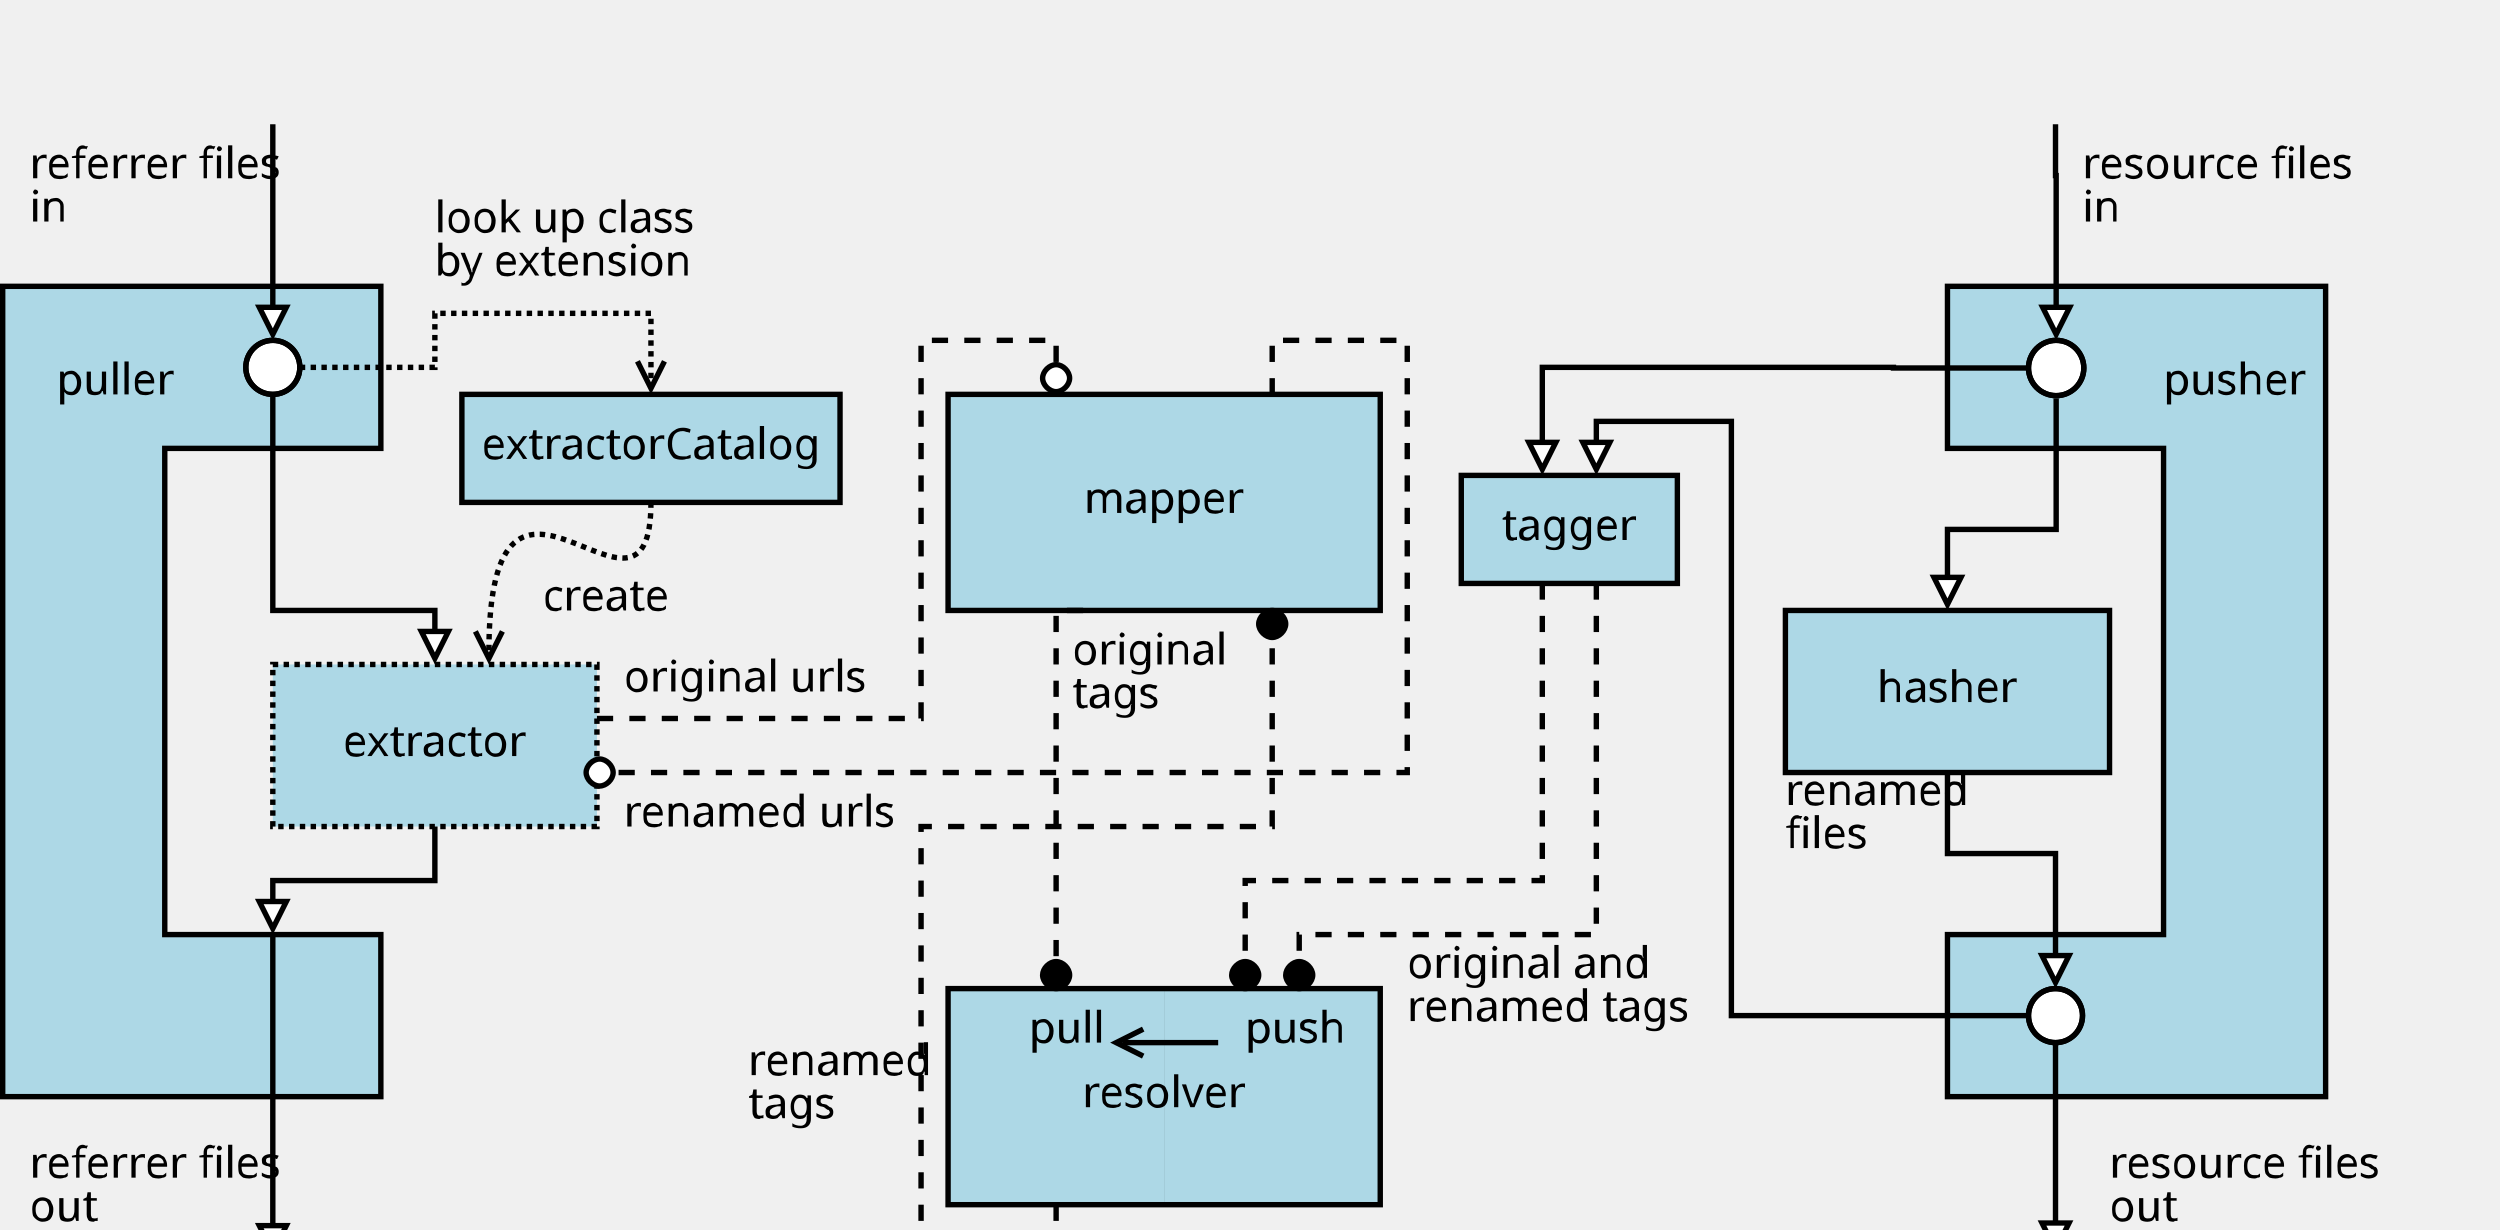
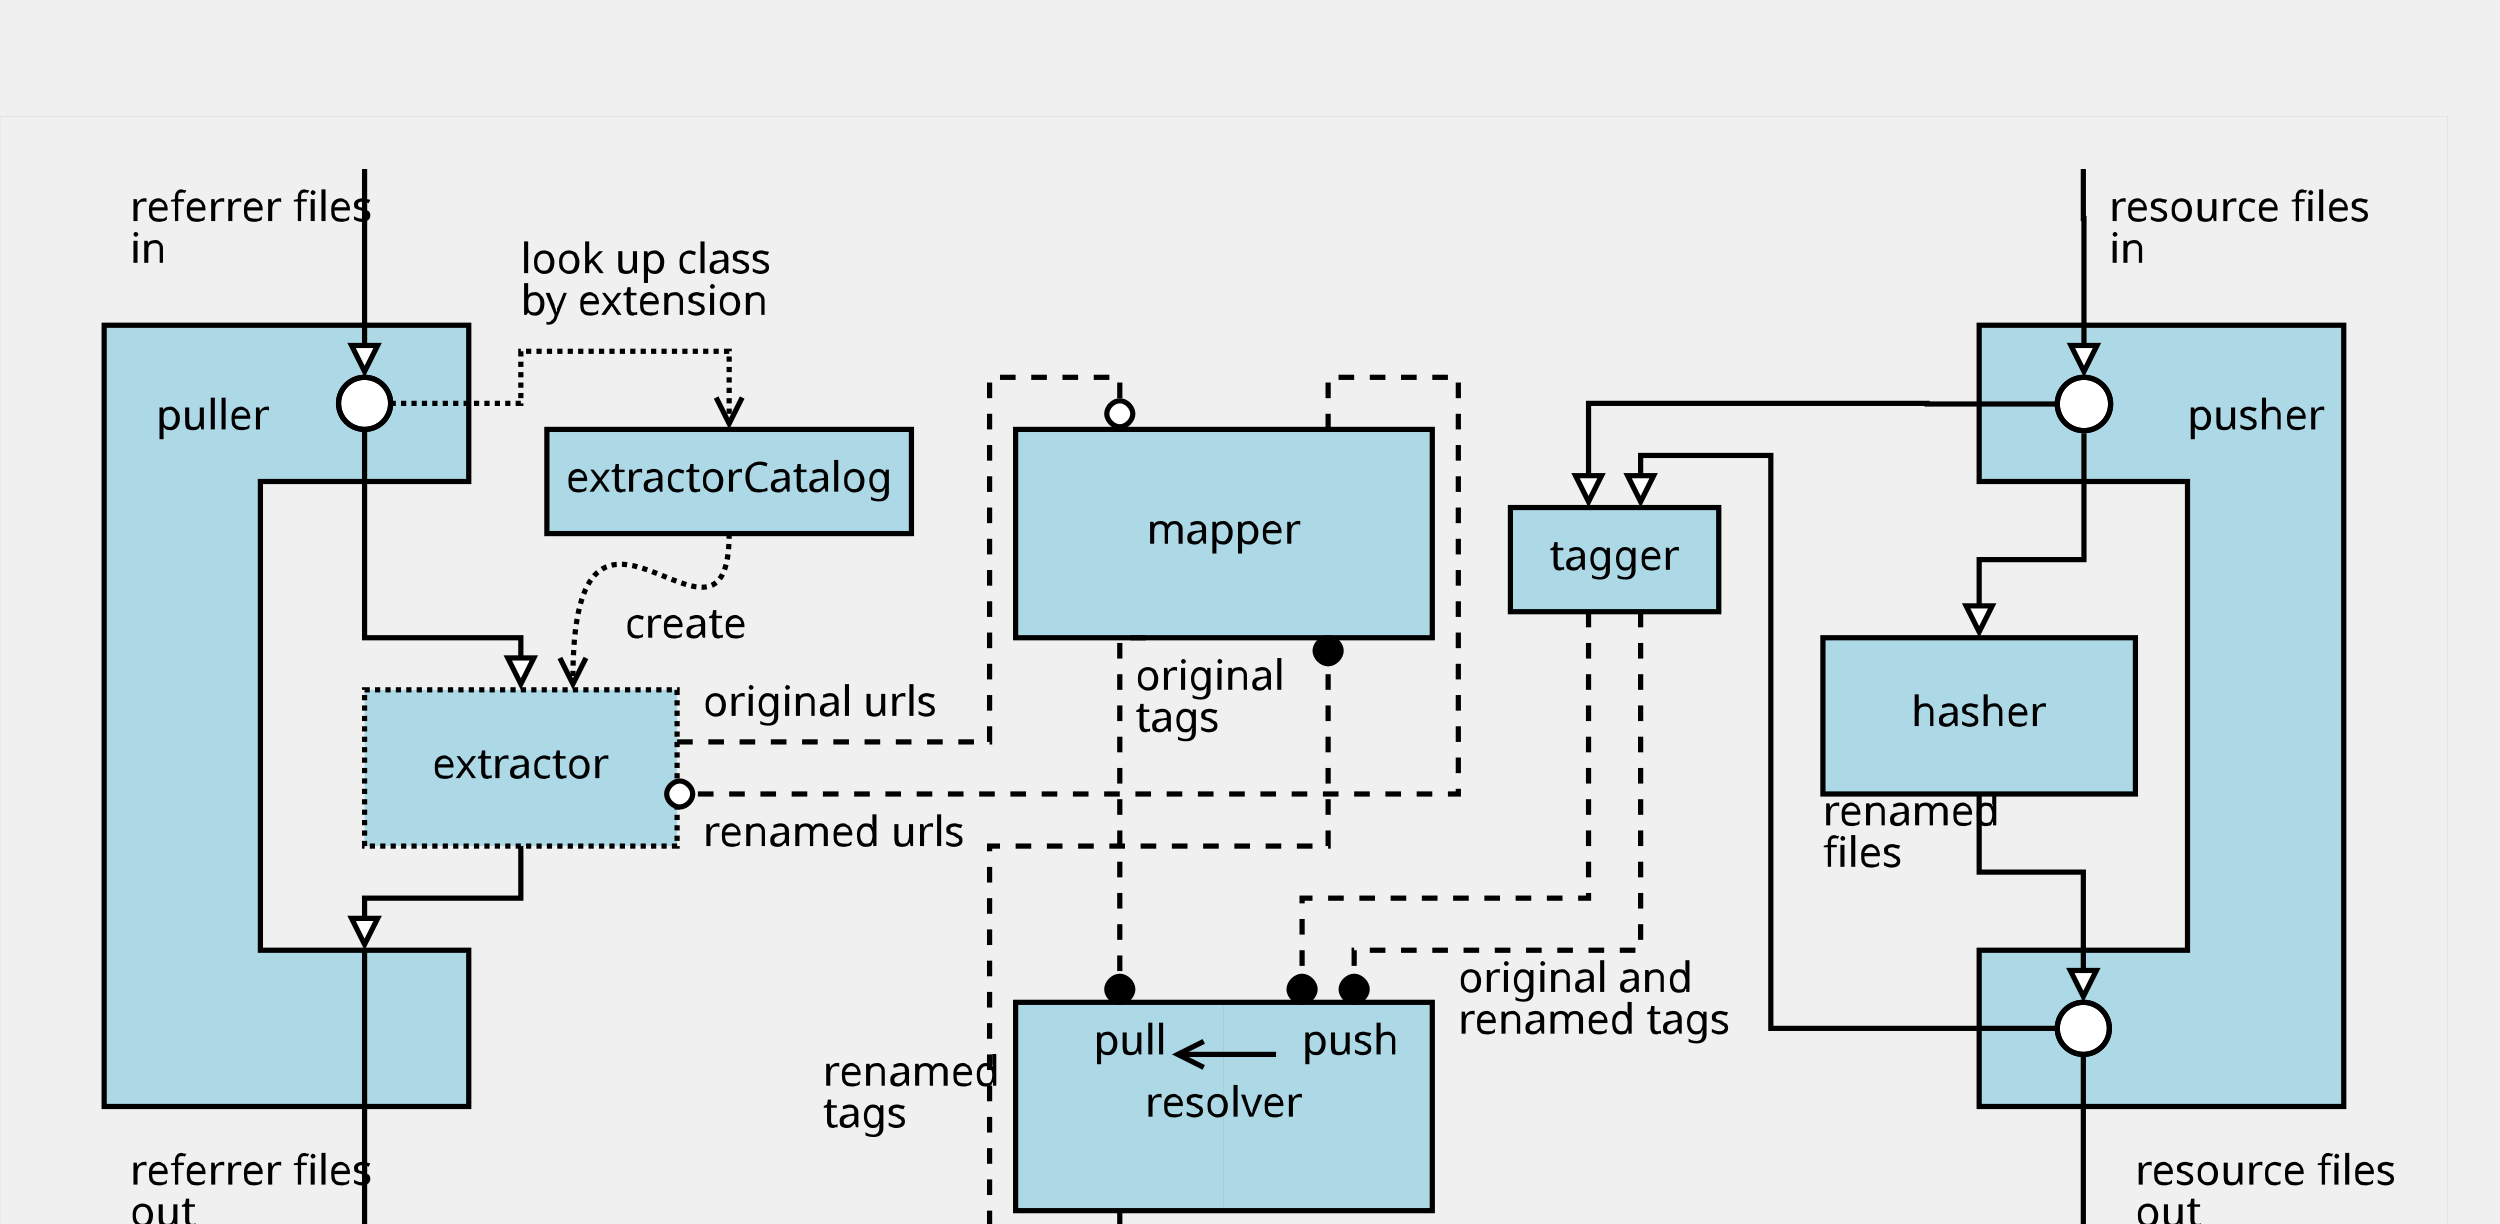
- <svg xmlns="http://www.w3.org/2000/svg" width="43.328cm" height="21.302cm" viewBox="2.950 -3.050 46.278 18.252">
+ <svg xmlns="http://www.w3.org/2000/svg" width="47.000cm" height="23.000cm" viewBox="1.000 -4.000 48.000 19.000">
  <rect x="11.500" y="2.000" width="7.000" height="2.000" fill="#ADD8E6" stroke="none" stroke-width="0" />
  <rect x="11.500" y="2.000" width="7.000" height="2.000" fill="none" stroke="#000000" stroke-width="0.100" />
  <text x="15.000" y="3.195" fill="#000000" text-anchor="middle" font-size="0.80" font-family="sans" font-style="normal" font-weight="400">
extractorCatalog</text>
  <rect x="8.000" y="7.000" width="6.000" height="3.000" fill="#ADD8E6" stroke="none" stroke-width="0" />
  <rect x="8.000" y="7.000" width="6.000" height="3.000" fill="none" stroke="#000000" stroke-width="0.100" stroke-dasharray="0.10,0.10" />
  <text x="11.000" y="8.695" fill="#000000" text-anchor="middle" font-size="0.80" font-family="sans" font-style="normal" font-weight="400">
extractor</text>
  <polygon fill="#ADD8E6" stroke="none" stroke-width="0.100" points="3.000,0.000 10.000,0.000 10.000,3.000 6.000,3.000 6.000,12.000 10.000,12.000 10.000,15.000 3.000,15.000 " />
  <polygon fill="none" stroke="#000000" stroke-width="0.100" points="3.000,0.000 10.000,0.000 10.000,3.000 6.000,3.000 6.000,12.000 10.000,12.000 10.000,15.000 3.000,15.000 " />
  <polyline fill="none" stroke="#000000" stroke-width="0.100" points="11.000,10.000 11.000,11.000 8.000,11.000 8.000,11.388 " />
  <polygon fill="#FFFFFF" stroke="none" stroke-width="0.100" points="7.750,11.388 8.000,11.888 8.250,11.388 " />
  <polygon fill="none" stroke="#000000" stroke-width="0.100" points="7.750,11.388 8.000,11.888 8.250,11.388 " />
  <line x1="8.000" y1="12.000" x2="8.000" y2="17.388" stroke="#000000" stroke-width="0.100" />
  <polygon fill="#FFFFFF" stroke="none" stroke-width="0.100" points="7.750,17.388 8.000,17.888 8.250,17.388 " />
  <polygon fill="none" stroke="#000000" stroke-width="0.100" points="7.750,17.388 8.000,17.888 8.250,17.388 " />
  <ellipse cx="8.000" cy="1.500" rx="0.500" ry="0.500" fill="#FFFFFF" stroke="none" />
  <ellipse cx="8.000" cy="1.500" rx="0.500" ry="0.500" fill="none" stroke="#000000" stroke-width="0.100" />
  <ellipse cx="8.000" cy="1.500" rx="0.500" ry="0.500" fill="none" stroke="#000000" stroke-width="0.100" />
  <polyline fill="none" stroke="#000000" stroke-width="0.100" stroke-dasharray="0.10,0.10" points="8.500,1.500 11.000,1.500 11.000,0.500 15.000,0.500 15.000,1.776 " />
  <polyline fill="none" stroke="#000000" stroke-width="0.100" points="14.750,1.388 15.000,1.888 15.250,1.388 " />
  <polyline fill="none" stroke="#000000" stroke-width="0.100" points="8.000,-3.000 8.000,-2.000 8.000,-2.000 8.000,0.388 " />
  <polygon fill="#FFFFFF" stroke="none" stroke-width="0.100" points="7.750,0.388 8.000,0.888 8.250,0.388 " />
  <polygon fill="none" stroke="#000000" stroke-width="0.100" points="7.750,0.388 8.000,0.888 8.250,0.388 " />
  <polyline fill="none" stroke="#000000" stroke-width="0.100" points="8.000,2.000 8.000,6.000 11.000,6.000 11.000,6.388 " />
  <polygon fill="#FFFFFF" stroke="none" stroke-width="0.100" points="10.750,6.388 11.000,6.888 11.250,6.388 " />
  <polygon fill="none" stroke="#000000" stroke-width="0.100" points="10.750,6.388 11.000,6.888 11.250,6.388 " />
  <path stroke="#000000" fill="none" stroke-width="0.100" stroke-dasharray="0.10,0.10" d="M 15.000,4.000 C 15.000,7.000 12.000,2.000 12.000,6.776 " />
  <polyline fill="none" stroke="#000000" stroke-width="0.100" points="11.750,6.388 12.000,6.888 12.250,6.388 " />
  <text x="4.000" y="2.000" fill="#000000" text-anchor="start" font-size="0.80" font-family="sans" font-style="normal" font-weight="400">
puller</text>
  <rect x="20.500" y="13.000" width="8.000" height="4.000" fill="#ADD8E6" stroke="none" stroke-width="0" />
  <rect x="20.500" y="13.000" width="8.000" height="4.000" fill="none" stroke="#000000" stroke-width="0.100" />
  <text x="24.500" y="15.195" fill="#000000" text-anchor="middle" font-size="0.80" font-family="sans" font-style="normal" font-weight="400">
resolver</text>
  <polyline fill="none" stroke="#000000" stroke-width="0.100" stroke-dasharray="0.30,0.30" points="14.000,8.000 14.000,8.000 20.000,8.000 20.000,1.000 22.500,1.000 22.500,1.450 " />
  <path stroke="none" fill="#FFFFFF" stroke-width="0.100" d="M 22.500,1.950 C 22.375,1.950 22.250,1.825 22.250,1.700 C 22.250,1.575 22.375,1.450 22.500,1.450 C 22.625,1.450 22.750,1.575 22.750,1.700 C 22.750,1.825 22.625,1.950 22.500,1.950 " />
  <path stroke="#000000" fill="none" stroke-width="0.100" d="M 22.500,1.950 C 22.375,1.950 22.250,1.825 22.250,1.700 C 22.250,1.575 22.375,1.450 22.500,1.450 C 22.625,1.450 22.750,1.575 22.750,1.700 C 22.750,1.825 22.625,1.950 22.500,1.950 " />
  <rect x="20.500" y="2.000" width="8.000" height="4.000" fill="#ADD8E6" stroke="none" stroke-width="0" />
  <rect x="20.500" y="2.000" width="8.000" height="4.000" fill="none" stroke="#000000" stroke-width="0.100" />
  <text x="24.500" y="4.195" fill="#000000" text-anchor="middle" font-size="0.80" font-family="sans" font-style="normal" font-weight="400">
mapper</text>
  <polyline fill="none" stroke="#000000" stroke-width="0.100" stroke-dasharray="0.30,0.30" points="23.000,6.000 22.500,6.000 22.500,13.000 " />
  <path stroke="none" fill="#000000" stroke-width="0.100" d="M 22.500,13.000 C 22.375,13.000 22.250,12.875 22.250,12.750 C 22.250,12.625 22.375,12.500 22.500,12.500 C 22.625,12.500 22.750,12.625 22.750,12.750 C 22.750,12.875 22.625,13.000 22.500,13.000 " />
  <path stroke="#000000" fill="none" stroke-width="0.100" d="M 22.500,13.000 C 22.375,13.000 22.250,12.875 22.250,12.750 C 22.250,12.625 22.375,12.500 22.500,12.500 C 22.625,12.500 22.750,12.625 22.750,12.750 C 22.750,12.875 22.625,13.000 22.500,13.000 " />
  <polygon fill="#ADD8E6" stroke="none" stroke-width="0.100" points="46.000,0.000 39.000,0.000 39.000,3.000 43.000,3.000 43.000,12.000 39.000,12.000 39.000,15.000 46.000,15.000 " />
  <polygon fill="none" stroke="#000000" stroke-width="0.100" points="46.000,0.000 39.000,0.000 39.000,3.000 43.000,3.000 43.000,12.000 39.000,12.000 39.000,15.000 46.000,15.000 " />
  <polyline fill="none" stroke="#000000" stroke-width="0.100" stroke-dasharray="0.30,0.30" points="22.500,17.000 22.500,18.000 20.000,18.000 20.000,10.000 26.500,10.000 26.500,6.000 " />
  <path stroke="none" fill="#000000" stroke-width="0.100" d="M 26.500,6.000 C 26.625,6.000 26.750,6.125 26.750,6.250 C 26.750,6.375 26.625,6.500 26.500,6.500 C 26.375,6.500 26.250,6.375 26.250,6.250 C 26.250,6.125 26.375,6.000 26.500,6.000 " />
  <path stroke="#000000" fill="none" stroke-width="0.100" d="M 26.500,6.000 C 26.625,6.000 26.750,6.125 26.750,6.250 C 26.750,6.375 26.625,6.500 26.500,6.500 C 26.375,6.500 26.250,6.375 26.250,6.250 C 26.250,6.125 26.375,6.000 26.500,6.000 " />
  <polyline fill="none" stroke="#000000" stroke-width="0.100" stroke-dasharray="0.30,0.30" points="26.500,2.000 26.500,1.000 29.000,1.000 29.000,9.000 14.300,9.000 " />
  <path stroke="none" fill="#FFFFFF" stroke-width="0.100" d="M 13.800,9.000 C 13.800,8.875 13.925,8.750 14.050,8.750 C 14.175,8.750 14.300,8.875 14.300,9.000 C 14.300,9.125 14.175,9.250 14.050,9.250 C 13.925,9.250 13.800,9.125 13.800,9.000 " />
  <path stroke="#000000" fill="none" stroke-width="0.100" d="M 13.800,9.000 C 13.800,8.875 13.925,8.750 14.050,8.750 C 14.175,8.750 14.300,8.875 14.300,9.000 C 14.300,9.125 14.175,9.250 14.050,9.250 C 13.925,9.250 13.800,9.125 13.800,9.000 " />
  <ellipse cx="41.012" cy="1.512" rx="0.512" ry="0.512" fill="#FFFFFF" stroke="none" />
  <ellipse cx="41.012" cy="1.512" rx="0.512" ry="0.512" fill="none" stroke="#000000" stroke-width="0.100" />
  <ellipse cx="41.012" cy="1.512" rx="0.512" ry="0.512" fill="none" stroke="#000000" stroke-width="0.100" />
  <rect x="36.000" y="6.000" width="6.000" height="3.000" fill="#ADD8E6" stroke="none" stroke-width="0" />
  <rect x="36.000" y="6.000" width="6.000" height="3.000" fill="none" stroke="#000000" stroke-width="0.100" />
  <text x="39.000" y="7.695" fill="#000000" text-anchor="middle" font-size="0.80" font-family="sans" font-style="normal" font-weight="400">
hasher</text>
  <polyline fill="none" stroke="#000000" stroke-width="0.100" points="41.012,2.074 41.012,4.500 39.000,4.500 39.000,5.388 " />
  <polygon fill="#FFFFFF" stroke="none" stroke-width="0.100" points="38.750,5.388 39.000,5.888 39.250,5.388 " />
  <polygon fill="none" stroke="#000000" stroke-width="0.100" points="38.750,5.388 39.000,5.888 39.250,5.388 " />
  <polyline fill="none" stroke="#000000" stroke-width="0.100" points="39.000,9.000 39.000,10.500 41.000,10.500 41.000,12.388 " />
  <polygon fill="#FFFFFF" stroke="none" stroke-width="0.100" points="40.750,12.388 41.000,12.888 41.250,12.388 " />
  <polygon fill="none" stroke="#000000" stroke-width="0.100" points="40.750,12.388 41.000,12.888 41.250,12.388 " />
  <line x1="41.000" y1="14.000" x2="41.000" y2="17.339" stroke="#000000" stroke-width="0.100" />
  <polygon fill="#FFFFFF" stroke="none" stroke-width="0.100" points="40.750,17.339 41.000,17.839 41.250,17.339 " />
  <polygon fill="none" stroke="#000000" stroke-width="0.100" points="40.750,17.339 41.000,17.839 41.250,17.339 " />
  <polyline fill="none" stroke="#000000" stroke-width="0.100" points="41.000,-3.000 41.000,-2.050 41.012,-2.050 41.012,0.388 " />
  <polygon fill="#FFFFFF" stroke="none" stroke-width="0.100" points="40.762,0.388 41.012,0.888 41.262,0.388 " />
  <polygon fill="none" stroke="#000000" stroke-width="0.100" points="40.762,0.388 41.012,0.888 41.262,0.388 " />
  <text x="43.000" y="2.000" fill="#000000" text-anchor="start" font-size="0.80" font-family="sans" font-style="normal" font-weight="400">
pusher</text>
  <rect x="30.000" y="3.500" width="4.000" height="2.000" fill="#ADD8E6" stroke="none" stroke-width="0" />
  <rect x="30.000" y="3.500" width="4.000" height="2.000" fill="none" stroke="#000000" stroke-width="0.100" />
  <text x="32.000" y="4.695" fill="#000000" text-anchor="middle" font-size="0.80" font-family="sans" font-style="normal" font-weight="400">
tagger</text>
  <polyline fill="none" stroke="#000000" stroke-width="0.100" points="40.500,1.512 38.000,1.512 38.000,1.500 31.500,1.500 31.500,2.888 " />
  <polygon fill="#FFFFFF" stroke="none" stroke-width="0.100" points="31.250,2.888 31.500,3.388 31.750,2.888 " />
  <polygon fill="none" stroke="#000000" stroke-width="0.100" points="31.250,2.888 31.500,3.388 31.750,2.888 " />
  <polyline fill="none" stroke="#000000" stroke-width="0.100" stroke-dasharray="0.30,0.30" points="31.500,5.500 31.500,5.500 31.500,11.000 26.000,11.000 26.000,13.000 " />
  <path stroke="none" fill="#000000" stroke-width="0.100" d="M 26.000,13.000 C 25.875,13.000 25.750,12.875 25.750,12.750 C 25.750,12.625 25.875,12.500 26.000,12.500 C 26.125,12.500 26.250,12.625 26.250,12.750 C 26.250,12.875 26.125,13.000 26.000,13.000 " />
  <path stroke="#000000" fill="none" stroke-width="0.100" d="M 26.000,13.000 C 25.875,13.000 25.750,12.875 25.750,12.750 C 25.750,12.625 25.875,12.500 26.000,12.500 C 26.125,12.500 26.250,12.625 26.250,12.750 C 26.250,12.875 26.125,13.000 26.000,13.000 " />
  <ellipse cx="41.000" cy="13.500" rx="0.500" ry="0.500" fill="#FFFFFF" stroke="none" />
  <ellipse cx="41.000" cy="13.500" rx="0.500" ry="0.500" fill="none" stroke="#000000" stroke-width="0.100" />
  <ellipse cx="41.000" cy="13.500" rx="0.500" ry="0.500" fill="none" stroke="#000000" stroke-width="0.100" />
  <polyline fill="none" stroke="#000000" stroke-width="0.100" points="40.500,13.500 35.000,13.500 35.000,3.500 35.000,3.500 35.000,2.500 32.500,2.500 32.500,2.888 " />
  <polygon fill="#FFFFFF" stroke="none" stroke-width="0.100" points="32.250,2.888 32.500,3.388 32.750,2.888 " />
  <polygon fill="none" stroke="#000000" stroke-width="0.100" points="32.250,2.888 32.500,3.388 32.750,2.888 " />
  <polyline fill="none" stroke="#000000" stroke-width="0.100" stroke-dasharray="0.30,0.30" points="32.500,5.500 32.500,5.500 32.500,12.000 27.000,12.000 27.000,13.000 " />
  <path stroke="none" fill="#000000" stroke-width="0.100" d="M 27.000,13.000 C 26.875,13.000 26.750,12.875 26.750,12.750 C 26.750,12.625 26.875,12.500 27.000,12.500 C 27.125,12.500 27.250,12.625 27.250,12.750 C 27.250,12.875 27.125,13.000 27.000,13.000 " />
  <path stroke="#000000" fill="none" stroke-width="0.100" d="M 27.000,13.000 C 26.875,13.000 26.750,12.875 26.750,12.750 C 26.750,12.625 26.875,12.500 27.000,12.500 C 27.125,12.500 27.250,12.625 27.250,12.750 C 27.250,12.875 27.125,13.000 27.000,13.000 " />
  <line x1="24.500" y1="13.000" x2="24.500" y2="17.000" stroke="#000000" stroke-width="0.001" />
  <text x="22.000" y="14.000" fill="#000000" text-anchor="start" font-size="0.80" font-family="sans" font-style="normal" font-weight="400">
pull</text>
  <text x="26.000" y="14.000" fill="#000000" text-anchor="start" font-size="0.80" font-family="sans" font-style="normal" font-weight="400">
push</text>
  <line x1="25.500" y1="14.000" x2="23.724" y2="14.000" stroke="#000000" stroke-width="0.100" />
  <polyline fill="none" stroke="#000000" stroke-width="0.100" points="24.112,13.750 23.612,14.000 24.112,14.250 " />
  <text x="3.500" y="-2.000" fill="#000000" text-anchor="start" font-size="0.80" font-family="sans" font-style="normal" font-weight="400">
referrer files</text>
  <text x="3.500" y="-1.200" fill="#000000" text-anchor="start" font-size="0.80" font-family="sans" font-style="normal" font-weight="400">
in</text>
  <text x="41.500" y="-2.000" fill="#000000" text-anchor="start" font-size="0.80" font-family="sans" font-style="normal" font-weight="400">
resource files</text>
  <text x="41.500" y="-1.200" fill="#000000" text-anchor="start" font-size="0.80" font-family="sans" font-style="normal" font-weight="400">
in</text>
  <text x="11.000" y="-1.000" fill="#000000" text-anchor="start" font-size="0.80" font-family="sans" font-style="normal" font-weight="400">
look up class</text>
  <text x="11.000" y="-0.200" fill="#000000" text-anchor="start" font-size="0.80" font-family="sans" font-style="normal" font-weight="400">
by extension</text>
  <text x="13.000" y="6.000" fill="#000000" text-anchor="start" font-size="0.80" font-family="sans" font-style="normal" font-weight="400">
create</text>
  <text x="3.500" y="16.500" fill="#000000" text-anchor="start" font-size="0.80" font-family="sans" font-style="normal" font-weight="400">
referrer files</text>
  <text x="3.500" y="17.300" fill="#000000" text-anchor="start" font-size="0.80" font-family="sans" font-style="normal" font-weight="400">
out</text>
  <text x="42.000" y="16.500" fill="#000000" text-anchor="start" font-size="0.80" font-family="sans" font-style="normal" font-weight="400">
resource files</text>
  <text x="42.000" y="17.300" fill="#000000" text-anchor="start" font-size="0.80" font-family="sans" font-style="normal" font-weight="400">
out</text>
  <text x="14.500" y="7.500" fill="#000000" text-anchor="start" font-size="0.80" font-family="sans" font-style="normal" font-weight="400">
original urls</text>
  <text x="14.500" y="10.000" fill="#000000" text-anchor="start" font-size="0.80" font-family="sans" font-style="normal" font-weight="400">
renamed urls</text>
  <text x="22.800" y="7.000" fill="#000000" text-anchor="start" font-size="0.80" font-family="sans" font-style="normal" font-weight="400">
original</text>
  <text x="22.800" y="7.800" fill="#000000" text-anchor="start" font-size="0.80" font-family="sans" font-style="normal" font-weight="400">
tags</text>
  <text x="16.800" y="14.600" fill="#000000" text-anchor="start" font-size="0.80" font-family="sans" font-style="normal" font-weight="400">
renamed</text>
  <text x="16.800" y="15.400" fill="#000000" text-anchor="start" font-size="0.80" font-family="sans" font-style="normal" font-weight="400">
tags</text>
  <text x="36.000" y="9.600" fill="#000000" text-anchor="start" font-size="0.80" font-family="sans" font-style="normal" font-weight="400">
renamed</text>
  <text x="36.000" y="10.400" fill="#000000" text-anchor="start" font-size="0.80" font-family="sans" font-style="normal" font-weight="400">
files</text>
  <text x="29.000" y="12.800" fill="#000000" text-anchor="start" font-size="0.80" font-family="sans" font-style="normal" font-weight="400">
original and</text>
  <text x="29.000" y="13.600" fill="#000000" text-anchor="start" font-size="0.80" font-family="sans" font-style="normal" font-weight="400">
renamed tags</text>
+   <rect x="1.000" y="-4.000" width="47.000" height="23.000" fill="none" stroke="#000000" stroke-width="0.001" />
</svg>
